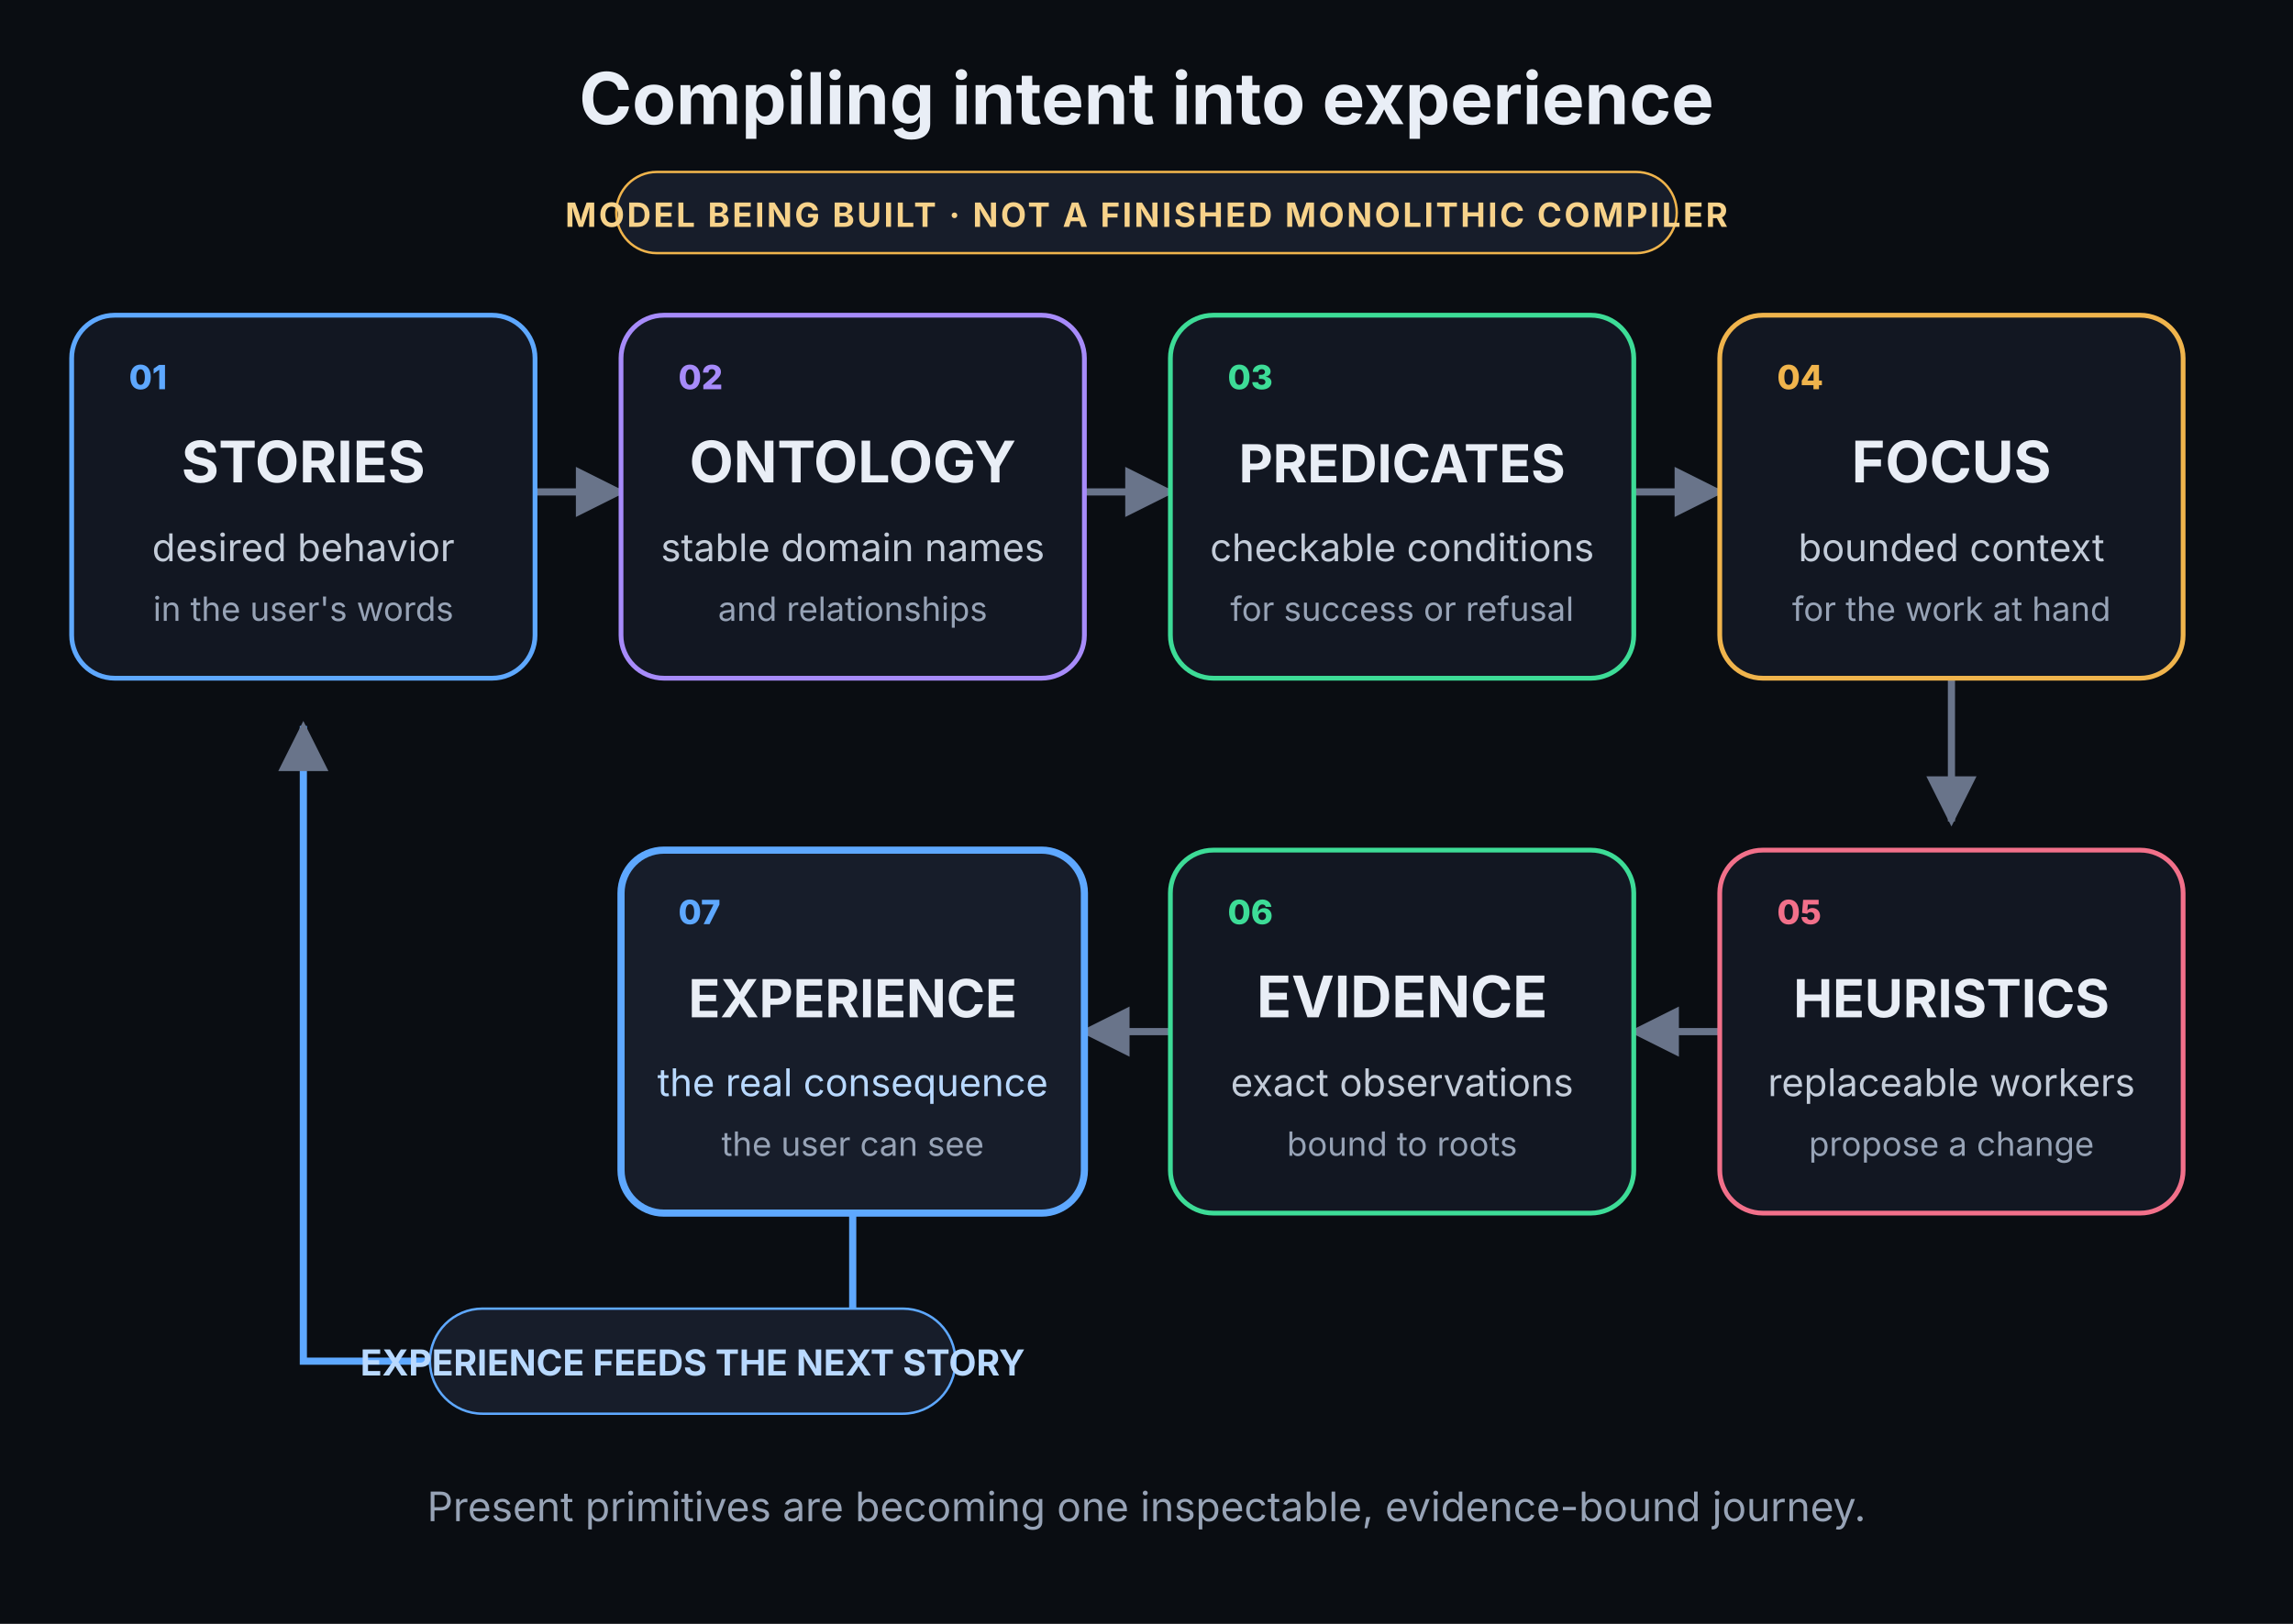
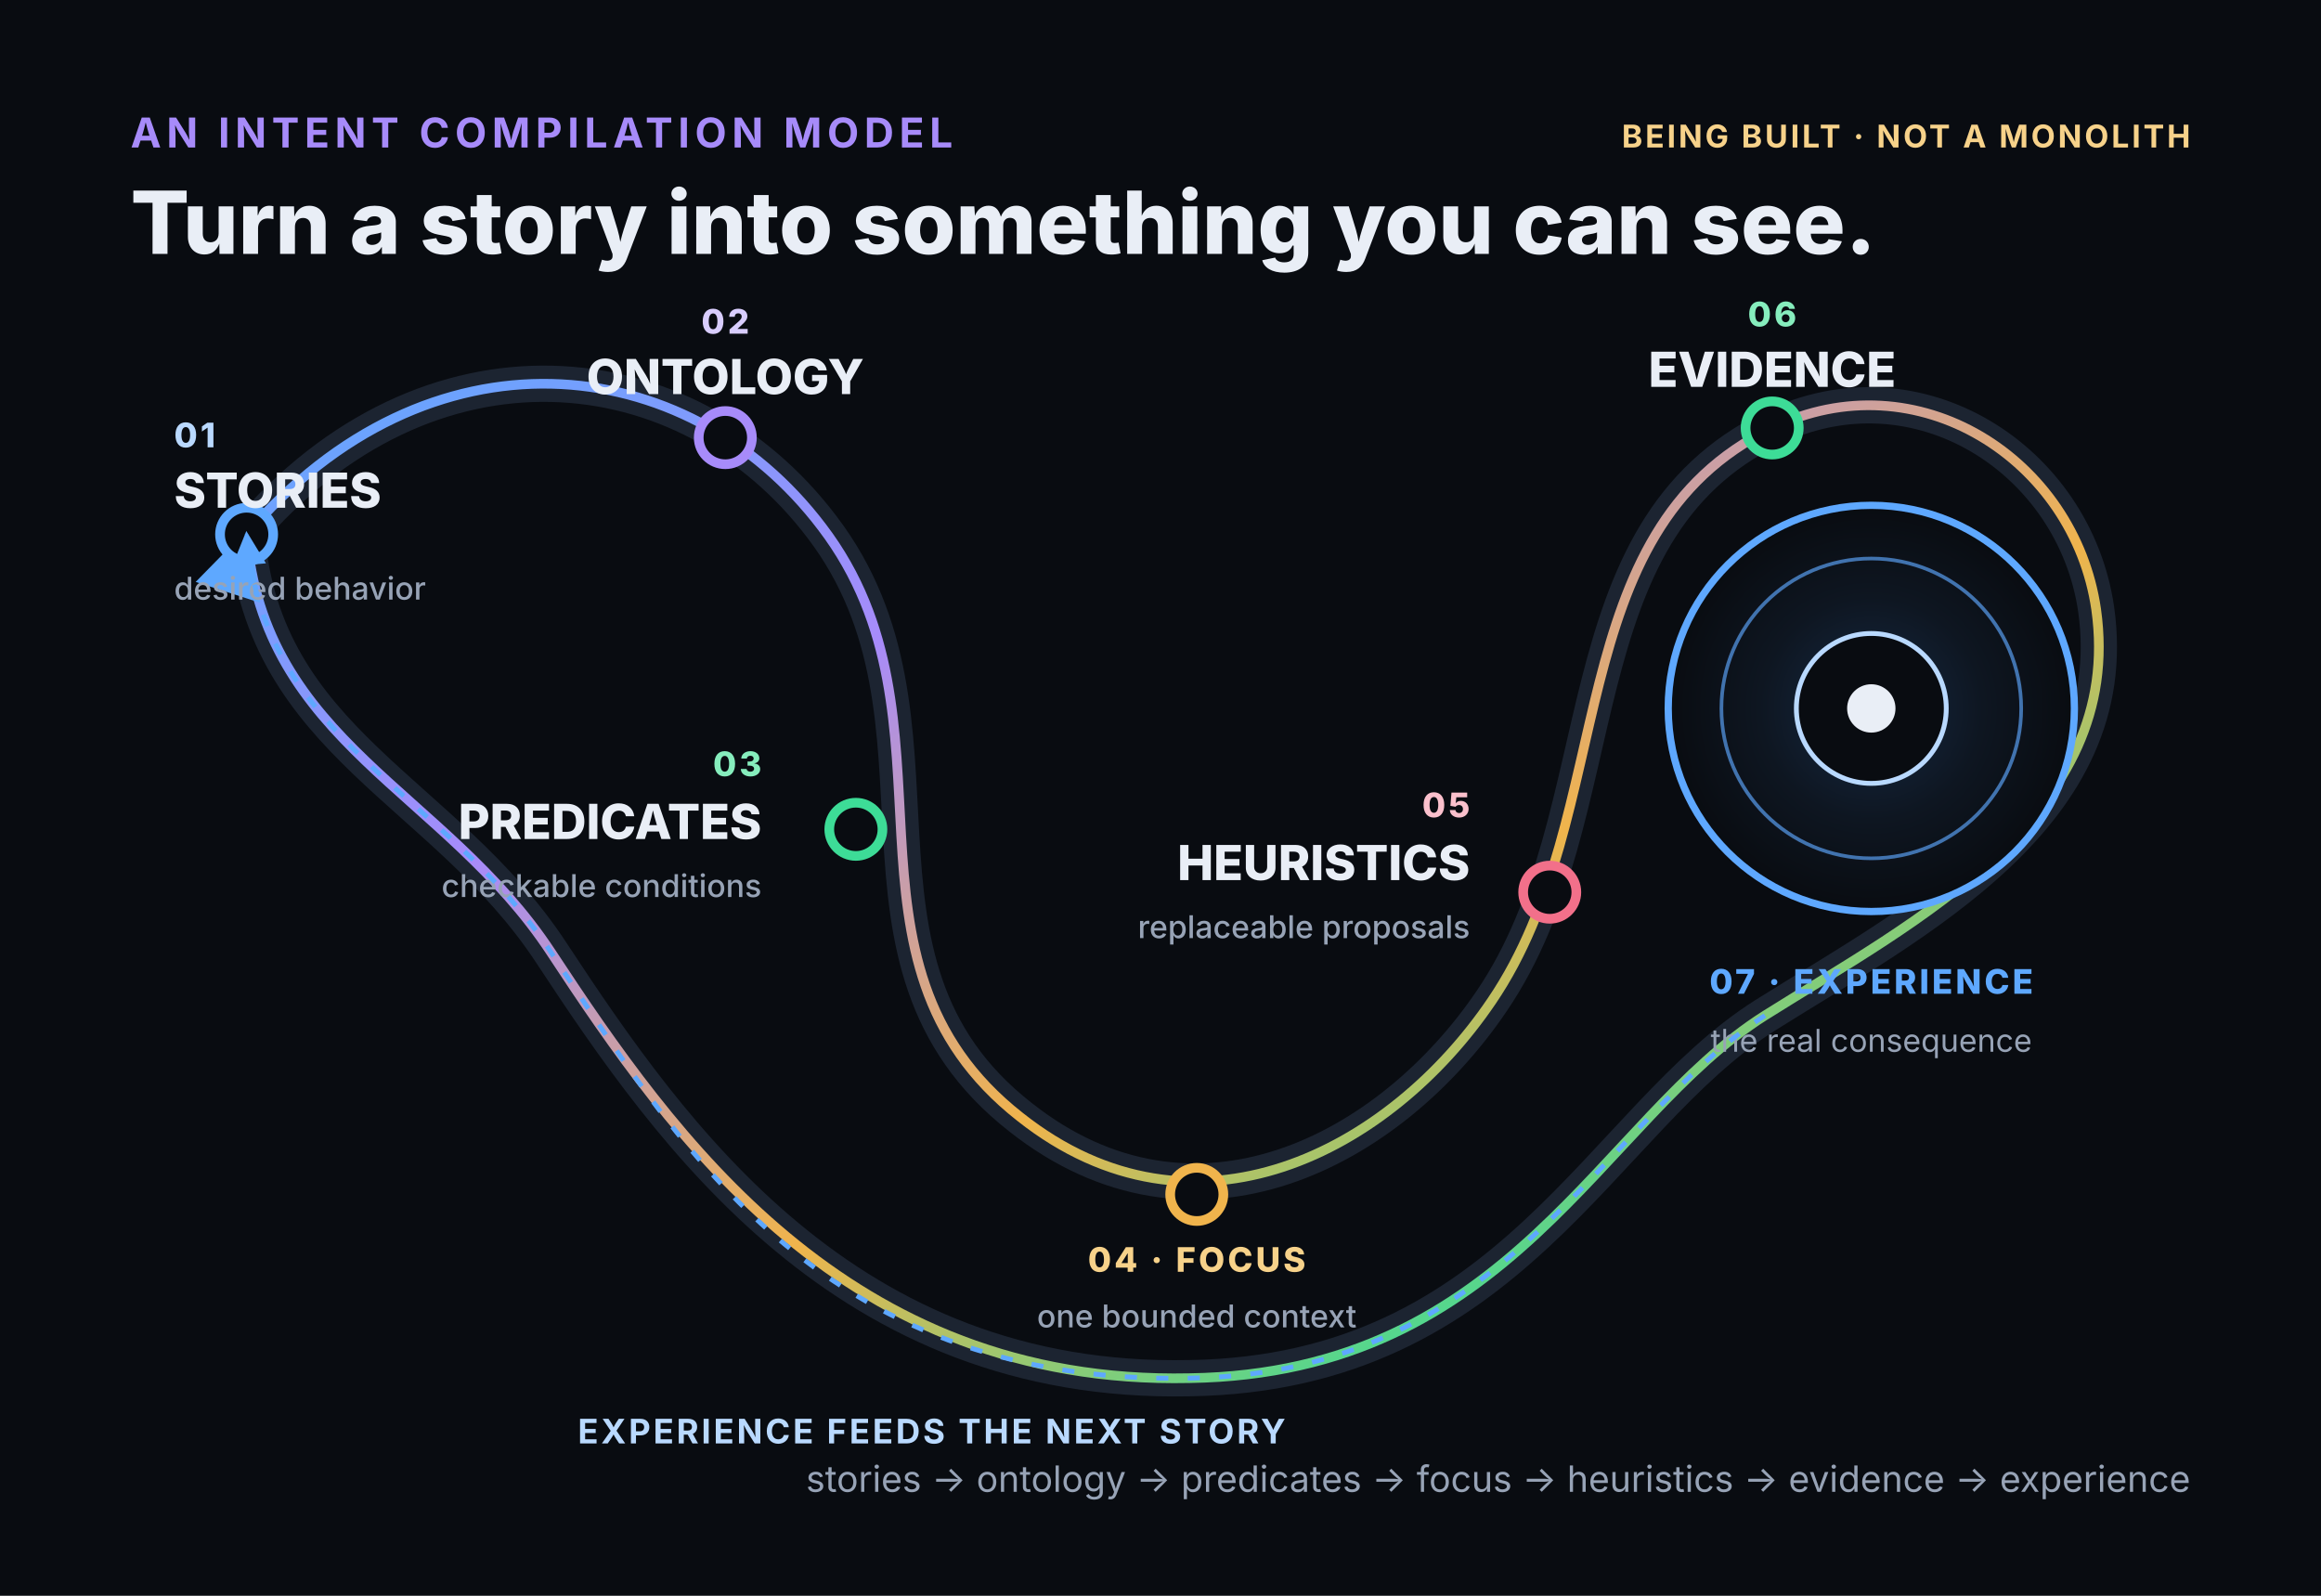
- <svg xmlns="http://www.w3.org/2000/svg" width="960" height="680" viewBox="0 0 960 680" role="img" aria-labelledby="compiler-title compiler-desc">
+ <svg xmlns="http://www.w3.org/2000/svg" width="960" height="660" viewBox="0 0 960 660" role="img" aria-labelledby="compiler-title compiler-desc">
  <defs>
-     <marker id="compiler-arrow" viewBox="0 0 10 10" refX="9" refY="5" markerWidth="7" markerHeight="7" orient="auto-start-reverse">
-       <path d="M0 0 L10 5 L0 10 z" fill="#69748a" />
+     <linearGradient id="compiler-signal" x1="0" y1="0" x2="1" y2="1">
+       <stop offset="0" stop-color="#5ea8ff" />
+       <stop offset="0.3" stop-color="#a78bfa" />
+       <stop offset="0.58" stop-color="#f0b44c" />
+       <stop offset="0.82" stop-color="#3ddc97" />
+       <stop offset="1" stop-color="#5ea8ff" />
+     </linearGradient>
+     <radialGradient id="compiler-aperture">
+       <stop offset="0" stop-color="#e9eef6" />
+       <stop offset="0.13" stop-color="#5ea8ff" />
+       <stop offset="0.16" stop-color="#14243a" />
+       <stop offset="0.55" stop-color="#0e1621" />
+       <stop offset="1" stop-color="#090c11" />
+     </radialGradient>
+     <marker id="compiler-arrow" viewBox="0 0 10 10" refX="9" refY="5" markerWidth="7" markerHeight="7" orient="auto">
+       <path d="M0 0L10 5L0 10z" fill="#5ea8ff" />
    </marker>
  </defs>
-   <rect width="960" height="680" fill="#0a0d12" />
+   <rect width="960" height="660" fill="#090c11" />
  <g font-family="system-ui, -apple-system, BlinkMacSystemFont, 'Segoe UI', sans-serif">
-     <text x="480" y="52" text-anchor="middle" font-size="30" font-weight="750" fill="#e9eef6">Compiling intent into experience</text>
-     <rect x="258" y="72" width="444" height="34" rx="17" fill="#171d2a" stroke="#f0b44c" />
-     <text x="480" y="95" text-anchor="middle" font-size="14" font-weight="750" letter-spacing="1" fill="#f7d28a">MODEL BEING BUILT · NOT A FINISHED MONOLITHIC COMPILER</text>
-     <path d="M224 206 H260" stroke="#69748a" stroke-width="3" marker-end="url(#compiler-arrow)" />
-     <path d="M454 206 H490" stroke="#69748a" stroke-width="3" marker-end="url(#compiler-arrow)" />
-     <path d="M684 206 H720" stroke="#69748a" stroke-width="3" marker-end="url(#compiler-arrow)" />
-     <path d="M817 284 V344" stroke="#69748a" stroke-width="3" marker-end="url(#compiler-arrow)" />
-     <path d="M720 432 H684" stroke="#69748a" stroke-width="3" marker-end="url(#compiler-arrow)" />
-     <path d="M490 432 H454" stroke="#69748a" stroke-width="3" marker-end="url(#compiler-arrow)" />
-     <rect x="30" y="132" width="194" height="152" rx="18" fill="#121722" stroke="#5ea8ff" stroke-width="2" />
-     <text x="54" y="163" font-size="14" font-weight="800" fill="#5ea8ff">01</text>
-     <text x="127" y="202" text-anchor="middle" font-size="24" font-weight="750" fill="#e9eef6">STORIES</text>
-     <text x="127" y="235" text-anchor="middle" font-size="16" fill="#c3ccd9">desired behavior</text>
-     <text x="127" y="260" text-anchor="middle" font-size="14" fill="#97a3b6">in the user's words</text>
-     <rect x="260" y="132" width="194" height="152" rx="18" fill="#121722" stroke="#a78bfa" stroke-width="2" />
-     <text x="284" y="163" font-size="14" font-weight="800" fill="#a78bfa">02</text>
-     <text x="357" y="202" text-anchor="middle" font-size="24" font-weight="750" fill="#e9eef6">ONTOLOGY</text>
-     <text x="357" y="235" text-anchor="middle" font-size="16" fill="#c3ccd9">stable domain names</text>
-     <text x="357" y="260" text-anchor="middle" font-size="14" fill="#97a3b6">and relationships</text>
-     <rect x="490" y="132" width="194" height="152" rx="18" fill="#121722" stroke="#3ddc97" stroke-width="2" />
-     <text x="514" y="163" font-size="14" font-weight="800" fill="#3ddc97">03</text>
-     <text x="587" y="202" text-anchor="middle" font-size="22" font-weight="750" fill="#e9eef6">PREDICATES</text>
-     <text x="587" y="235" text-anchor="middle" font-size="16" fill="#c3ccd9">checkable conditions</text>
-     <text x="587" y="260" text-anchor="middle" font-size="14" fill="#97a3b6">for success or refusal</text>
-     <rect x="720" y="132" width="194" height="152" rx="18" fill="#121722" stroke="#f0b44c" stroke-width="2" />
-     <text x="744" y="163" font-size="14" font-weight="800" fill="#f0b44c">04</text>
-     <text x="817" y="202" text-anchor="middle" font-size="24" font-weight="750" fill="#e9eef6">FOCUS</text>
-     <text x="817" y="235" text-anchor="middle" font-size="16" fill="#c3ccd9">bounded context</text>
-     <text x="817" y="260" text-anchor="middle" font-size="14" fill="#97a3b6">for the work at hand</text>
-     <rect x="720" y="356" width="194" height="152" rx="18" fill="#121722" stroke="#f2708a" stroke-width="2" />
-     <text x="744" y="387" font-size="14" font-weight="800" fill="#f2708a">05</text>
-     <text x="817" y="426" text-anchor="middle" font-size="22" font-weight="750" fill="#e9eef6">HEURISTICS</text>
-     <text x="817" y="459" text-anchor="middle" font-size="16" fill="#c3ccd9">replaceable workers</text>
-     <text x="817" y="484" text-anchor="middle" font-size="14" fill="#97a3b6">propose a change</text>
-     <rect x="490" y="356" width="194" height="152" rx="18" fill="#121722" stroke="#3ddc97" stroke-width="2" />
-     <text x="514" y="387" font-size="14" font-weight="800" fill="#3ddc97">06</text>
-     <text x="587" y="426" text-anchor="middle" font-size="24" font-weight="750" fill="#e9eef6">EVIDENCE</text>
-     <text x="587" y="459" text-anchor="middle" font-size="16" fill="#c3ccd9">exact observations</text>
-     <text x="587" y="484" text-anchor="middle" font-size="14" fill="#97a3b6">bound to roots</text>
-     <rect x="260" y="356" width="194" height="152" rx="18" fill="#171d2a" stroke="#5ea8ff" stroke-width="3" />
-     <text x="284" y="387" font-size="14" font-weight="800" fill="#5ea8ff">07</text>
-     <text x="357" y="426" text-anchor="middle" font-size="22" font-weight="750" fill="#e9eef6">EXPERIENCE</text>
-     <text x="357" y="459" text-anchor="middle" font-size="16" fill="#b9d9ff">the real consequence</text>
-     <text x="357" y="484" text-anchor="middle" font-size="14" fill="#97a3b6">the user can see</text>
-     <path d="M357 508 V570 H127 V304" fill="none" stroke="#5ea8ff" stroke-width="3" marker-end="url(#compiler-arrow)" />
-     <rect x="180" y="548" width="220" height="44" rx="22" fill="#171d2a" stroke="#5ea8ff" />
-     <text x="290" y="576" text-anchor="middle" font-size="15" font-weight="750" fill="#b9d9ff">EXPERIENCE FEEDS THE NEXT STORY</text>
-     <text x="480" y="637" text-anchor="middle" font-size="17" fill="#97a3b6">Present primitives are becoming one inspectable, evidence-bound journey.</text>
+     <text x="54" y="61" font-size="17" font-weight="750" letter-spacing="2.2" fill="#a78bfa">AN INTENT COMPILATION MODEL</text>
+     <text x="54" y="105" font-size="36" font-weight="780" fill="#e9eef6">Turn a story into something you can see.</text>
+     <text x="906" y="61" text-anchor="end" font-size="13" font-weight="720" letter-spacing="1.1" fill="#f7d28a">BEING BUILT · NOT A MONOLITH</text>
+     <path d="M102 221C177 133 284 144 340 218C401 298 339 397 422 462C494 519 575 476 617 414C670 336 644 220 733 177C793 148 858 190 867 252C879 337 792 381 730 420C662 463 625 568 492 570C350 573 278 470 228 394C184 327 109 307 102 221Z" fill="none" stroke="#1c2431" stroke-width="15" stroke-linecap="round" />
+     <path d="M102 221C177 133 284 144 340 218C401 298 339 397 422 462C494 519 575 476 617 414C670 336 644 220 733 177C793 148 858 190 867 252C879 337 792 381 730 420C662 463 625 568 492 570C350 573 278 470 228 394C184 327 109 307 102 221Z" fill="none" stroke="url(#compiler-signal)" stroke-width="4" stroke-linecap="round" marker-end="url(#compiler-arrow)" />
+     <g font-weight="780">
+       <circle cx="102" cy="221" r="11" fill="#090c11" stroke="#5ea8ff" stroke-width="4" />
+       <text x="72" y="185" font-size="14" letter-spacing="1.2" fill="#b9d9ff">01</text>
+       <text x="72" y="210" font-size="20" fill="#e9eef6">STORIES</text>
+       <text x="72" y="248" font-size="13" font-weight="500" fill="#97a3b6">desired behavior</text>
+       <circle cx="300" cy="181" r="11" fill="#090c11" stroke="#a78bfa" stroke-width="4" />
+       <text x="300" y="138" text-anchor="middle" font-size="14" letter-spacing="1.2" fill="#d8cdfd">02</text>
+       <text x="300" y="163" text-anchor="middle" font-size="20" fill="#e9eef6">ONTOLOGY</text>
+       <circle cx="354" cy="343" r="11" fill="#090c11" stroke="#3ddc97" stroke-width="4" />
+       <text x="315" y="321" text-anchor="end" font-size="14" letter-spacing="1.2" fill="#86edbd">03</text>
+       <text x="315" y="347" text-anchor="end" font-size="20" fill="#e9eef6">PREDICATES</text>
+       <text x="315" y="371" text-anchor="end" font-size="13" font-weight="500" fill="#97a3b6">checkable conditions</text>
+       <circle cx="495" cy="494" r="11" fill="#090c11" stroke="#f0b44c" stroke-width="4" />
+       <text x="495" y="526" text-anchor="middle" font-size="14" letter-spacing="1.2" fill="#f7d28a">04 · FOCUS</text>
+       <text x="495" y="549" text-anchor="middle" font-size="13" font-weight="500" fill="#97a3b6">one bounded context</text>
+       <circle cx="641" cy="369" r="11" fill="#090c11" stroke="#f2708a" stroke-width="4" />
+       <text x="608" y="338" text-anchor="end" font-size="14" letter-spacing="1.2" fill="#fac0cc">05</text>
+       <text x="608" y="364" text-anchor="end" font-size="20" fill="#e9eef6">HEURISTICS</text>
+       <text x="608" y="388" text-anchor="end" font-size="13" font-weight="500" fill="#97a3b6">replaceable proposals</text>
+       <circle cx="733" cy="177" r="11" fill="#090c11" stroke="#3ddc97" stroke-width="4" />
+       <text x="733" y="135" text-anchor="middle" font-size="14" letter-spacing="1.2" fill="#86edbd">06</text>
+       <text x="733" y="160" text-anchor="middle" font-size="20" fill="#e9eef6">EVIDENCE</text>
+     </g>
+     <circle cx="774" cy="293" r="84" fill="url(#compiler-aperture)" stroke="#5ea8ff" stroke-width="3" />
+     <circle cx="774" cy="293" r="62" fill="none" stroke="#5ea8ff" stroke-width="1.5" opacity="0.65" />
+     <circle cx="774" cy="293" r="31" fill="#090c11" stroke="#b9d9ff" stroke-width="2" />
+     <circle cx="774" cy="293" r="10" fill="#e9eef6" />
+     <text x="774" y="411" text-anchor="middle" font-size="14" font-weight="780" letter-spacing="1.2" fill="#5ea8ff">07 · EXPERIENCE</text>
+     <text x="774" y="435" text-anchor="middle" font-size="13" fill="#97a3b6">the real consequence</text>
+     <path d="M730 420C661 465 623 568 492 570C337 573 278 469 228 394C184 327 109 307 102 221" fill="none" stroke="#5ea8ff" stroke-width="2" stroke-dasharray="5 8" marker-end="url(#compiler-arrow)" />
+     <text x="239" y="597" font-size="14" font-weight="740" letter-spacing="1.1" fill="#b9d9ff">EXPERIENCE FEEDS THE NEXT STORY</text>
+     <text x="906" y="617" text-anchor="end" font-size="15" fill="#97a3b6">stories → ontology → predicates → focus → heuristics → evidence → experience</text>
  </g>
</svg>
